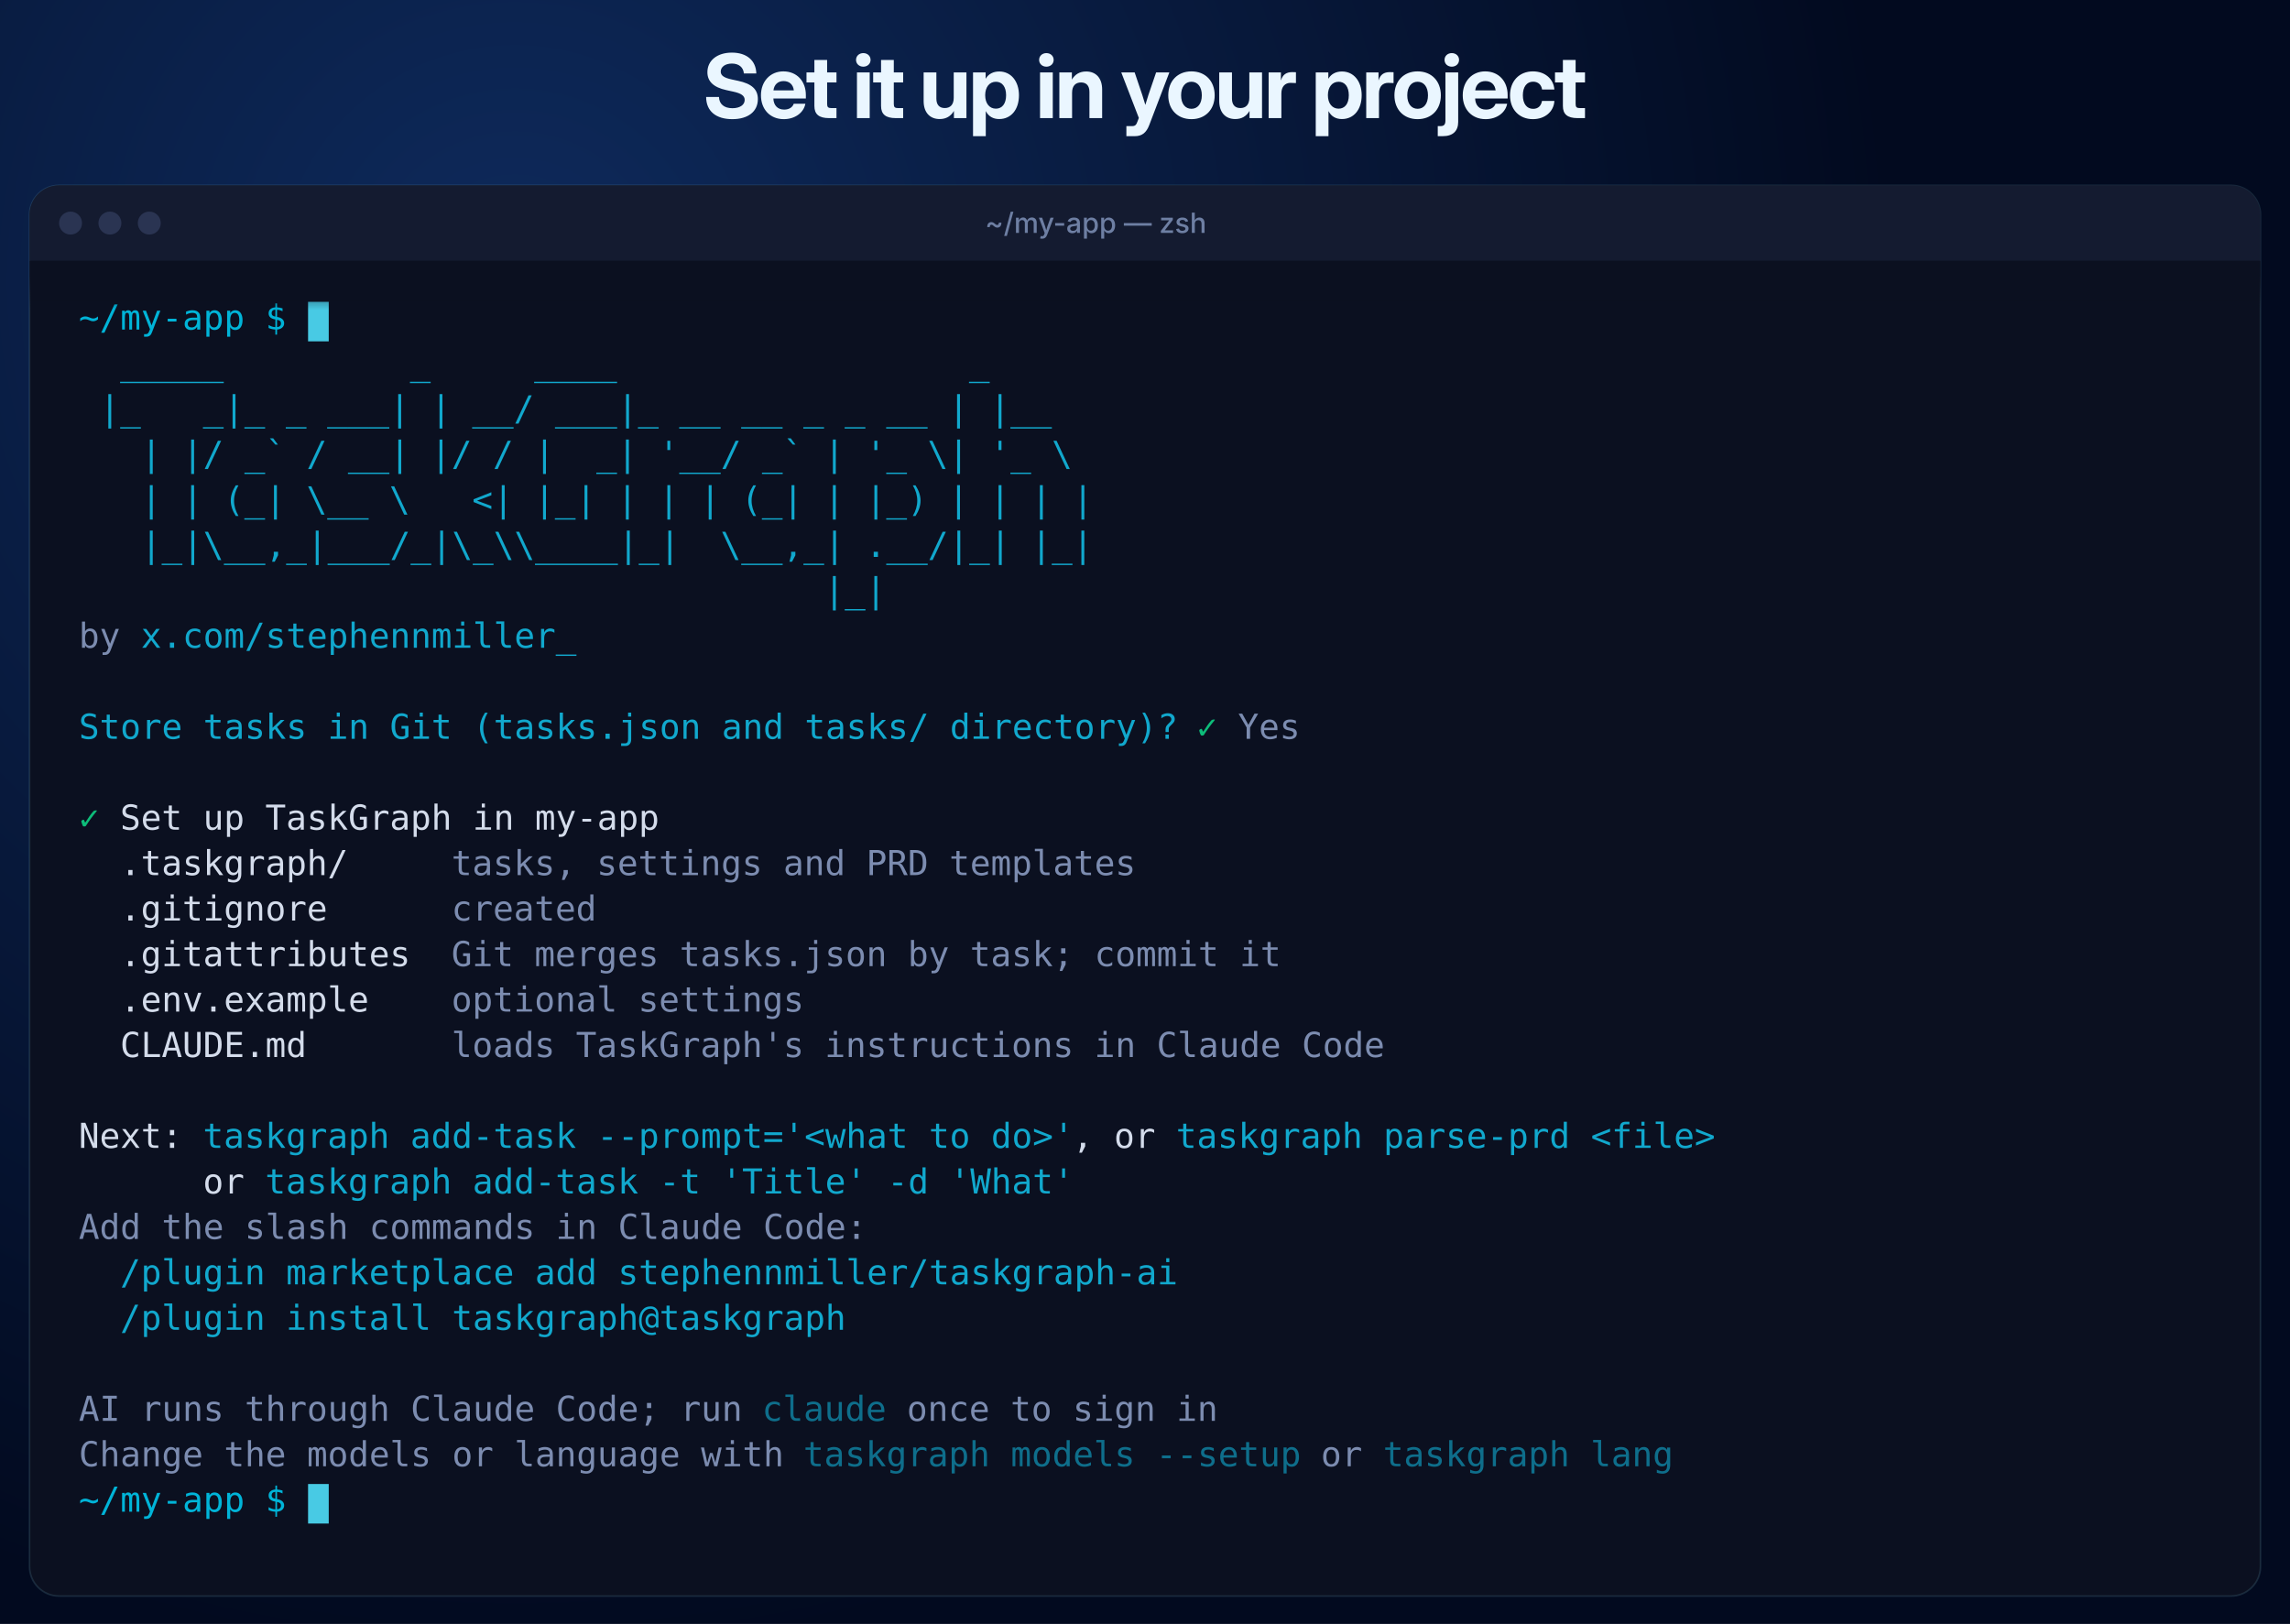
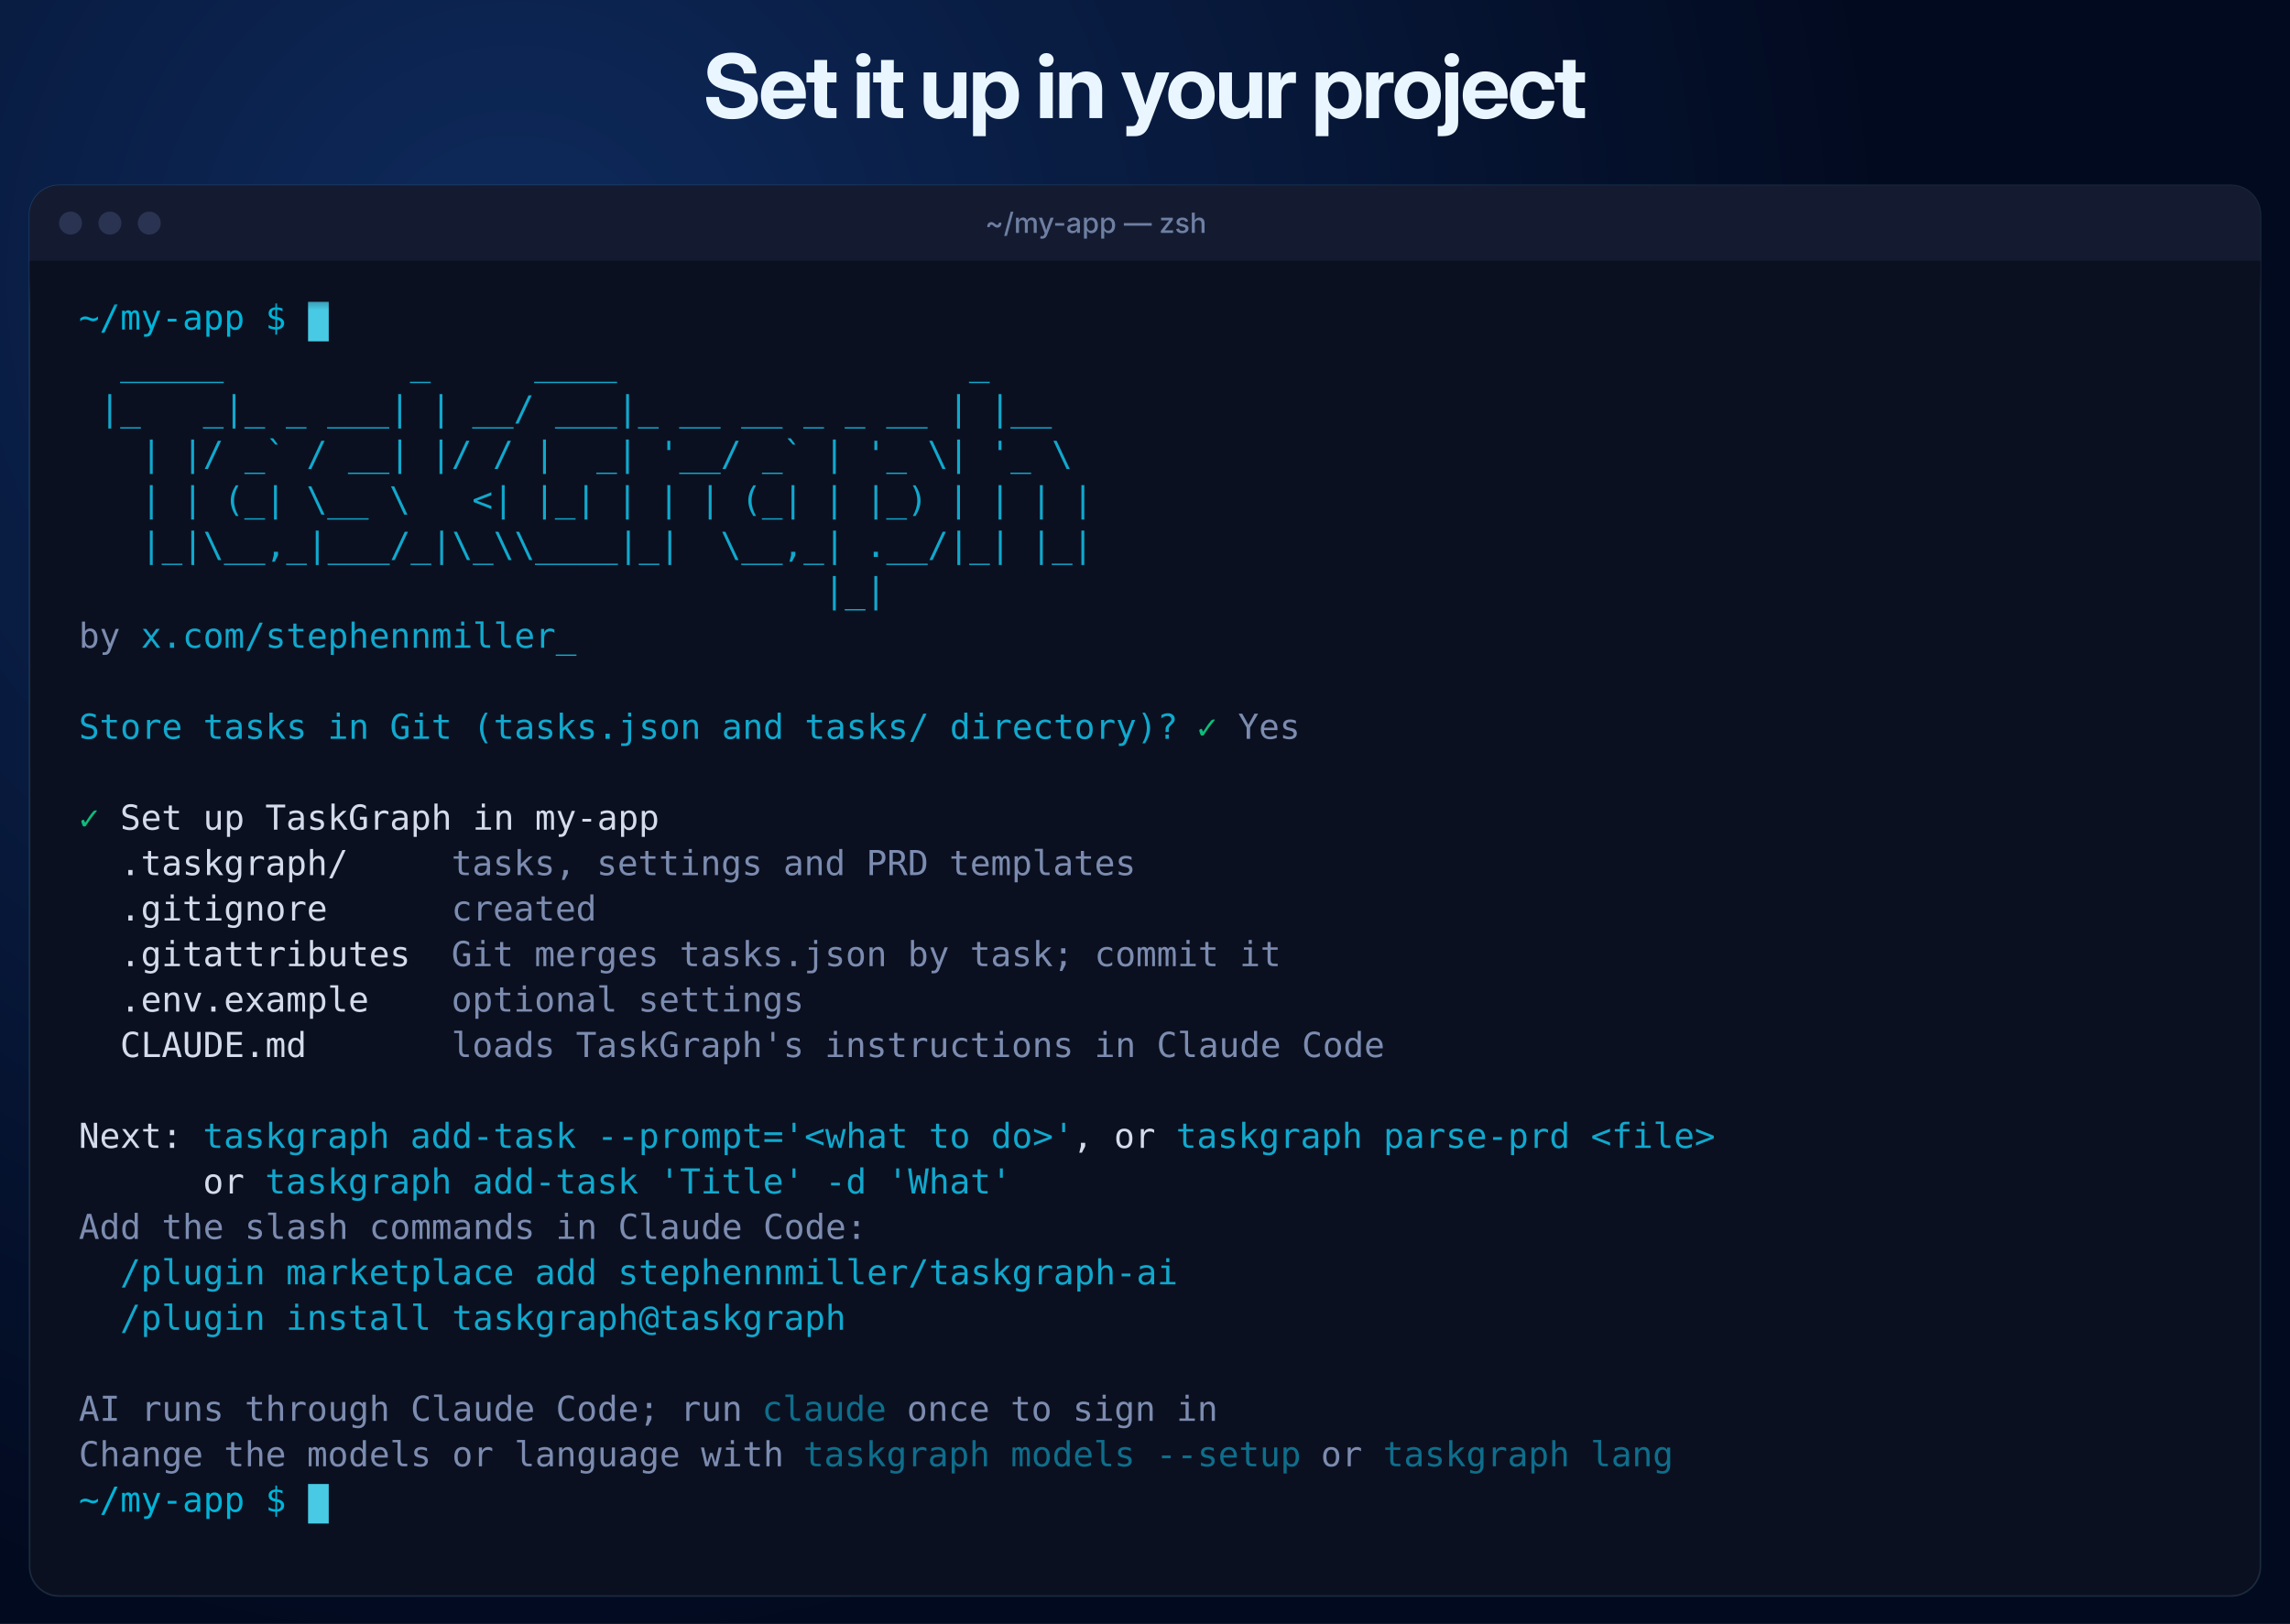
<svg xmlns="http://www.w3.org/2000/svg" viewBox="262 44 1396 990" width="1396" height="990" role="img" aria-labelledby="t d">
  <defs>
    <radialGradient id="bgg" gradientUnits="userSpaceOnUse" cx="576" cy="216" r="1400">
      <stop offset="0" stop-color="#0E2A5C" />
      <stop offset=".6" stop-color="#020A1F" />
    </radialGradient>
    <linearGradient id="edge" x1="0" y1="0" x2="0" y2="1">
      <stop offset=".3" stop-color="#0B1020" />
      <stop offset="1" stop-color="#0B1020" stop-opacity="0" />
    </linearGradient>
    <clipPath id="scr">
      <rect x="280" y="203" width="1360" height="814" />
    </clipPath>
  </defs>
  <style>
text{font:21px 'SF Mono',Menlo,Consolas,'DejaVu Sans Mono','Liberation Mono',monospace;white-space:pre}
.cap{font:700 54px 'Inter Display',Inter,-apple-system,'Segoe UI',Helvetica,Arial,sans-serif;letter-spacing:-1.5px}
.ttl{font:500 17px Inter,-apple-system,'Segoe UI',Helvetica,Arial,sans-serif}
.hint{font-size:17px} .mi{font-size:18px}
.blink{animation:blink 1s step-end infinite}
@keyframes blink{50%{opacity:0}}
.sp{opacity:0;animation:sp .5s step-end infinite}
@keyframes sp{0%{opacity:1}16.67%{opacity:0}}
@keyframes k1{0.000%{opacity:0;animation-timing-function:cubic-bezier(.23,1,.32,1)}3.274%{opacity:1}95.090%{opacity:1;animation-timing-function:cubic-bezier(.23,1,.32,1)}99.454%{opacity:0}100.000%{opacity:0}}@keyframes k2{0.000%{opacity:0;transform:translate(0.0px,4.0px);animation-timing-function:step-end}1.091%{opacity:0;transform:translate(0.0px,4.0px);animation-timing-function:cubic-bezier(.23,1,.32,1)}3.492%{opacity:1;transform:none}100.000%{opacity:1;transform:none}}@keyframes k3{0.000%{transform:none;animation-timing-function:linear}53.623%{transform:none;animation-timing-function:cubic-bezier(.23,1,.32,1)}57.661%{transform:none}60.716%{transform:none;animation-timing-function:cubic-bezier(.23,1,.32,1)}63.117%{transform:none}100.000%{transform:none}}@keyframes k4{0.000%{opacity:0;animation-timing-function:step-end}1.637%{opacity:0;animation-timing-function:cubic-bezier(.23,1,.32,1)}4.037%{opacity:1}100.000%{opacity:1}}@keyframes k5{0.000%{transform:none;animation-timing-function:step-end}5.456%{transform:translate(12.6px,0.0px);animation-timing-function:step-end}5.870%{transform:translate(25.2px,0.0px);animation-timing-function:step-end}6.310%{transform:translate(37.9px,0.0px);animation-timing-function:step-end}6.838%{transform:translate(50.5px,0.0px);animation-timing-function:step-end}7.255%{transform:translate(63.1px,0.0px);animation-timing-function:step-end}7.682%{transform:translate(75.7px,0.0px);animation-timing-function:step-end}8.129%{transform:translate(88.3px,0.0px);animation-timing-function:step-end}8.479%{transform:translate(100.9px,0.0px);animation-timing-function:step-end}8.907%{transform:translate(113.6px,0.0px);animation-timing-function:step-end}9.364%{transform:translate(126.2px,0.0px);animation-timing-function:step-end}10.515%{transform:translate(138.8px,0.0px);animation-timing-function:step-end}10.843%{transform:translate(151.4px,0.0px);animation-timing-function:step-end}11.221%{transform:translate(164.0px,0.0px);animation-timing-function:step-end}11.548%{transform:translate(176.6px,0.0px);animation-timing-function:step-end}100.000%{transform:translate(176.6px,0.0px)}}@keyframes k6{0.000%{opacity:0;animation-timing-function:step-end}2.182%{opacity:0;animation-timing-function:cubic-bezier(.23,1,.32,1)}4.583%{opacity:1;animation-timing-function:step-end}15.322%{opacity:0;animation-timing-function:step-end}100.000%{opacity:0}}@keyframes k7{0.000%{opacity:0;transform:translate(0.0px,4.0px);animation-timing-function:step-end}15.322%{opacity:0;transform:translate(0.0px,4.0px);animation-timing-function:cubic-bezier(.23,1,.32,1)}17.723%{opacity:1;transform:none}100.000%{opacity:1;transform:none}}@keyframes k8{0.000%{opacity:0;transform:translate(0.0px,4.0px);animation-timing-function:step-end}15.649%{opacity:0;transform:translate(0.0px,4.0px);animation-timing-function:cubic-bezier(.23,1,.32,1)}18.050%{opacity:1;transform:none}100.000%{opacity:1;transform:none}}@keyframes k9{0.000%{opacity:0;transform:translate(0.0px,4.0px);animation-timing-function:step-end}15.977%{opacity:0;transform:translate(0.0px,4.0px);animation-timing-function:cubic-bezier(.23,1,.32,1)}18.377%{opacity:1;transform:none}100.000%{opacity:1;transform:none}}@keyframes k10{0.000%{opacity:0;transform:translate(0.0px,4.0px);animation-timing-function:step-end}16.304%{opacity:0;transform:translate(0.0px,4.0px);animation-timing-function:cubic-bezier(.23,1,.32,1)}18.705%{opacity:1;transform:none}100.000%{opacity:1;transform:none}}@keyframes k11{0.000%{opacity:0;transform:translate(0.0px,4.0px);animation-timing-function:step-end}16.631%{opacity:0;transform:translate(0.0px,4.0px);animation-timing-function:cubic-bezier(.23,1,.32,1)}19.032%{opacity:1;transform:none}100.000%{opacity:1;transform:none}}@keyframes k12{0.000%{opacity:0;transform:translate(0.0px,4.0px);animation-timing-function:step-end}16.959%{opacity:0;transform:translate(0.0px,4.0px);animation-timing-function:cubic-bezier(.23,1,.32,1)}19.359%{opacity:1;transform:none}100.000%{opacity:1;transform:none}}@keyframes k13{0.000%{opacity:0;transform:translate(0.0px,4.0px);animation-timing-function:step-end}17.286%{opacity:0;transform:translate(0.0px,4.0px);animation-timing-function:cubic-bezier(.23,1,.32,1)}19.687%{opacity:1;transform:none}100.000%{opacity:1;transform:none}}@keyframes k14{0.000%{opacity:0;transform:translate(0.0px,4.0px);animation-timing-function:step-end}17.613%{opacity:0;transform:translate(0.0px,4.0px);animation-timing-function:cubic-bezier(.23,1,.32,1)}20.014%{opacity:1;transform:none}100.000%{opacity:1;transform:none}}@keyframes k15{0.000%{opacity:0;transform:translate(0.0px,4.0px);animation-timing-function:step-end}22.851%{opacity:0;transform:translate(0.0px,4.0px);animation-timing-function:cubic-bezier(.23,1,.32,1)}25.252%{opacity:1;transform:none}100.000%{opacity:1;transform:none}}@keyframes k16{0.000%{opacity:0;transform:translate(0.0px,4.0px);animation-timing-function:step-end}28.089%{opacity:0;transform:translate(0.0px,4.0px);animation-timing-function:cubic-bezier(.23,1,.32,1)}30.490%{opacity:1;transform:none}100.000%{opacity:1;transform:none}}@keyframes k17{0.000%{opacity:0;transform:translate(0.0px,4.0px);animation-timing-function:step-end}33.327%{opacity:0;transform:translate(0.0px,4.0px);animation-timing-function:cubic-bezier(.23,1,.32,1)}35.728%{opacity:1;transform:none}100.000%{opacity:1;transform:none}}@keyframes k18{0.000%{opacity:0;transform:translate(0.0px,4.0px);animation-timing-function:step-end}33.654%{opacity:0;transform:translate(0.0px,4.0px);animation-timing-function:cubic-bezier(.23,1,.32,1)}36.055%{opacity:1;transform:none}100.000%{opacity:1;transform:none}}@keyframes k19{0.000%{opacity:0;transform:translate(0.0px,4.0px);animation-timing-function:step-end}38.892%{opacity:0;transform:translate(0.0px,4.0px);animation-timing-function:cubic-bezier(.23,1,.32,1)}41.293%{opacity:1;transform:none}100.000%{opacity:1;transform:none}}@keyframes k20{0.000%{opacity:0;transform:translate(0.0px,4.0px);animation-timing-function:step-end}44.130%{opacity:0;transform:translate(0.0px,4.0px);animation-timing-function:cubic-bezier(.23,1,.32,1)}46.531%{opacity:1;transform:none}100.000%{opacity:1;transform:none}}@keyframes k21{0.000%{opacity:0;transform:translate(0.0px,4.0px);animation-timing-function:step-end}49.368%{opacity:0;transform:translate(0.0px,4.0px);animation-timing-function:cubic-bezier(.23,1,.32,1)}51.768%{opacity:1;transform:none}100.000%{opacity:1;transform:none}}@keyframes k22{0.000%{opacity:0;transform:translate(0.0px,4.0px);animation-timing-function:step-end}49.695%{opacity:0;transform:translate(0.0px,4.0px);animation-timing-function:cubic-bezier(.23,1,.32,1)}52.096%{opacity:1;transform:none}100.000%{opacity:1;transform:none}}@keyframes k23{0.000%{opacity:0;transform:translate(0.0px,4.0px);animation-timing-function:step-end}50.022%{opacity:0;transform:translate(0.0px,4.0px);animation-timing-function:cubic-bezier(.23,1,.32,1)}52.423%{opacity:1;transform:none}100.000%{opacity:1;transform:none}}@keyframes k24{0.000%{opacity:0;transform:translate(0.0px,4.0px);animation-timing-function:step-end}50.350%{opacity:0;transform:translate(0.0px,4.0px);animation-timing-function:cubic-bezier(.23,1,.32,1)}52.751%{opacity:1;transform:none}100.000%{opacity:1;transform:none}}@keyframes k25{0.000%{opacity:0;transform:translate(0.0px,4.0px);animation-timing-function:step-end}50.677%{opacity:0;transform:translate(0.0px,4.0px);animation-timing-function:cubic-bezier(.23,1,.32,1)}53.078%{opacity:1;transform:none}100.000%{opacity:1;transform:none}}@keyframes k26{0.000%{opacity:0;transform:translate(0.0px,4.0px);animation-timing-function:step-end}51.005%{opacity:0;transform:translate(0.0px,4.0px);animation-timing-function:cubic-bezier(.23,1,.32,1)}53.405%{opacity:1;transform:none}100.000%{opacity:1;transform:none}}@keyframes k27{0.000%{opacity:0;transform:translate(0.0px,4.0px);animation-timing-function:step-end}51.332%{opacity:0;transform:translate(0.0px,4.0px);animation-timing-function:cubic-bezier(.23,1,.32,1)}53.733%{opacity:1;transform:none}100.000%{opacity:1;transform:none}}@keyframes k28{0.000%{opacity:0;transform:translate(0.0px,4.0px);animation-timing-function:step-end}51.659%{opacity:0;transform:translate(0.0px,4.0px);animation-timing-function:cubic-bezier(.23,1,.32,1)}54.060%{opacity:1;transform:none}100.000%{opacity:1;transform:none}}@keyframes k29{0.000%{opacity:0;transform:translate(0.0px,4.0px);animation-timing-function:step-end}51.987%{opacity:0;transform:translate(0.0px,4.0px);animation-timing-function:cubic-bezier(.23,1,.32,1)}54.387%{opacity:1;transform:none}100.000%{opacity:1;transform:none}}@keyframes k30{0.000%{opacity:0;transform:translate(0.0px,4.0px);animation-timing-function:step-end}52.314%{opacity:0;transform:translate(0.0px,4.0px);animation-timing-function:cubic-bezier(.23,1,.32,1)}54.715%{opacity:1;transform:none}100.000%{opacity:1;transform:none}}@keyframes k31{0.000%{opacity:0;transform:translate(0.0px,4.0px);animation-timing-function:step-end}52.641%{opacity:0;transform:translate(0.0px,4.0px);animation-timing-function:cubic-bezier(.23,1,.32,1)}55.042%{opacity:1;transform:none}100.000%{opacity:1;transform:none}}@keyframes k40{0.000%{opacity:0;animation-timing-function:step-end}60.716%{opacity:0;animation-timing-function:cubic-bezier(.23,1,.32,1)}63.117%{opacity:1}100.000%{opacity:1}}
@media (prefers-reduced-motion:reduce){*{animation-play-state:paused!important;animation-delay:-8.43s!important}}
</style>
  <g style="animation:k1 9.16s linear infinite both">
    <rect x="262" y="44" width="1396" height="990" fill="url(#bgg)" />
    <text x="960.0" y="116.0" fill="#EAF6FF" text-anchor="middle" font-weight="700" letter-spacing="-1.5" class="cap" style="animation:k2 9.16s linear infinite both">Set it up in your project</text>
    <rect x="280" y="157" width="1360" height="860" rx="18" fill="#0B1020" stroke="#90E0EF" stroke-opacity=".14" />
    <path d="M280 203V175a18 18 0 0 1 18-18H1622a18 18 0 0 1 18 18V203Z" fill="#141B30" />
    <circle cx="305" cy="180" r="7" fill="#2A3452" />
    <circle cx="329" cy="180" r="7" fill="#2A3452" />
    <circle cx="353" cy="180" r="7" fill="#2A3452" />
    <text x="930.0" y="186.0" fill="#6E7FA3" text-anchor="middle" font-weight="500" class="ttl">~/my-app — zsh</text>
    <g clip-path="url(#scr)">
      <g style="animation:k3 9.16s linear infinite both">
        <g style="animation:k4 9.16s linear infinite both">
          <text x="310.0" y="244.9" lengthAdjust="spacingAndGlyphs" textLength="126.2" fill="#00B4D8">~/my-app $</text>
          <text x="448.8" y="244.9" lengthAdjust="spacingAndGlyphs" textLength="176.6" fill="#FFFFFF">taskgraph init</text>
          <g style="animation:k5 9.16s linear infinite both">
            <rect x="448.8" y="223.9" width="201.9" height="27.7" fill="#0B1020" />
            <rect x="449.8" y="228.0" width="12.6" height="24.1" fill="#48CAE4" style="animation:k6 9.16s linear infinite both" />
          </g>
        </g>
        <g style="animation:k7 9.16s linear infinite both">
          <text x="335.2" y="272.6" lengthAdjust="spacingAndGlyphs" textLength="63.1" fill="#11A8CD">_____</text>
          <text x="511.9" y="272.6" lengthAdjust="spacingAndGlyphs" textLength="12.6" fill="#11A8CD">_</text>
          <text x="587.6" y="272.6" lengthAdjust="spacingAndGlyphs" textLength="50.5" fill="#11A8CD">____</text>
          <text x="852.7" y="272.6" lengthAdjust="spacingAndGlyphs" textLength="12.6" fill="#11A8CD">_</text>
        </g>
        <g style="animation:k8 9.16s linear infinite both">
          <text x="322.6" y="300.3" lengthAdjust="spacingAndGlyphs" textLength="25.2" fill="#11A8CD">|_</text>
          <text x="385.7" y="300.3" lengthAdjust="spacingAndGlyphs" textLength="37.9" fill="#11A8CD">_|_</text>
          <text x="436.2" y="300.3" lengthAdjust="spacingAndGlyphs" textLength="12.6" fill="#11A8CD">_</text>
          <text x="461.4" y="300.3" lengthAdjust="spacingAndGlyphs" textLength="50.5" fill="#11A8CD">___|</text>
          <text x="524.5" y="300.3" lengthAdjust="spacingAndGlyphs" textLength="12.6" fill="#11A8CD">|</text>
          <text x="549.8" y="300.3" lengthAdjust="spacingAndGlyphs" textLength="37.9" fill="#11A8CD">__/</text>
          <text x="600.3" y="300.3" lengthAdjust="spacingAndGlyphs" textLength="63.1" fill="#11A8CD">___|_</text>
          <text x="676.0" y="300.3" lengthAdjust="spacingAndGlyphs" textLength="25.2" fill="#11A8CD">__</text>
          <text x="713.8" y="300.3" lengthAdjust="spacingAndGlyphs" textLength="25.2" fill="#11A8CD">__</text>
          <text x="751.7" y="300.3" lengthAdjust="spacingAndGlyphs" textLength="12.6" fill="#11A8CD">_</text>
          <text x="776.9" y="300.3" lengthAdjust="spacingAndGlyphs" textLength="12.6" fill="#11A8CD">_</text>
          <text x="802.2" y="300.3" lengthAdjust="spacingAndGlyphs" textLength="25.2" fill="#11A8CD">__</text>
          <text x="840.0" y="300.3" lengthAdjust="spacingAndGlyphs" textLength="12.6" fill="#11A8CD">|</text>
          <text x="865.3" y="300.3" lengthAdjust="spacingAndGlyphs" textLength="37.9" fill="#11A8CD">|__</text>
        </g>
        <g style="animation:k9 9.16s linear infinite both">
          <text x="347.9" y="328.0" lengthAdjust="spacingAndGlyphs" textLength="12.6" fill="#11A8CD">|</text>
          <text x="373.1" y="328.0" lengthAdjust="spacingAndGlyphs" textLength="25.2" fill="#11A8CD">|/</text>
          <text x="411.0" y="328.0" lengthAdjust="spacingAndGlyphs" textLength="25.2" fill="#11A8CD">_`</text>
          <text x="448.8" y="328.0" lengthAdjust="spacingAndGlyphs" textLength="12.6" fill="#11A8CD">/</text>
          <text x="474.1" y="328.0" lengthAdjust="spacingAndGlyphs" textLength="37.9" fill="#11A8CD">__|</text>
          <text x="524.5" y="328.0" lengthAdjust="spacingAndGlyphs" textLength="25.2" fill="#11A8CD">|/</text>
          <text x="562.4" y="328.0" lengthAdjust="spacingAndGlyphs" textLength="12.6" fill="#11A8CD">/</text>
          <text x="587.6" y="328.0" lengthAdjust="spacingAndGlyphs" textLength="12.6" fill="#11A8CD">|</text>
          <text x="625.5" y="328.0" lengthAdjust="spacingAndGlyphs" textLength="25.2" fill="#11A8CD">_|</text>
          <text x="663.4" y="328.0" lengthAdjust="spacingAndGlyphs" textLength="50.5" fill="#11A8CD">'__/</text>
          <text x="726.5" y="328.0" lengthAdjust="spacingAndGlyphs" textLength="25.2" fill="#11A8CD">_`</text>
          <text x="764.3" y="328.0" lengthAdjust="spacingAndGlyphs" textLength="12.6" fill="#11A8CD">|</text>
          <text x="789.6" y="328.0" lengthAdjust="spacingAndGlyphs" textLength="25.2" fill="#11A8CD">'_</text>
          <text x="827.4" y="328.0" lengthAdjust="spacingAndGlyphs" textLength="25.2" fill="#11A8CD">\|</text>
          <text x="865.3" y="328.0" lengthAdjust="spacingAndGlyphs" textLength="25.2" fill="#11A8CD">'_</text>
          <text x="903.1" y="328.0" lengthAdjust="spacingAndGlyphs" textLength="12.6" fill="#11A8CD">\</text>
        </g>
        <g style="animation:k10 9.16s linear infinite both">
          <text x="347.9" y="355.8" lengthAdjust="spacingAndGlyphs" textLength="12.6" fill="#11A8CD">|</text>
          <text x="373.1" y="355.8" lengthAdjust="spacingAndGlyphs" textLength="12.6" fill="#11A8CD">|</text>
          <text x="398.3" y="355.8" lengthAdjust="spacingAndGlyphs" textLength="37.9" fill="#11A8CD">(_|</text>
          <text x="448.8" y="355.8" lengthAdjust="spacingAndGlyphs" textLength="37.9" fill="#11A8CD">\__</text>
          <text x="499.3" y="355.8" lengthAdjust="spacingAndGlyphs" textLength="12.6" fill="#11A8CD">\</text>
          <text x="549.8" y="355.8" lengthAdjust="spacingAndGlyphs" textLength="25.2" fill="#11A8CD">&lt;|</text>
          <text x="587.6" y="355.8" lengthAdjust="spacingAndGlyphs" textLength="37.9" fill="#11A8CD">|_|</text>
          <text x="638.1" y="355.8" lengthAdjust="spacingAndGlyphs" textLength="12.6" fill="#11A8CD">|</text>
          <text x="663.4" y="355.8" lengthAdjust="spacingAndGlyphs" textLength="12.6" fill="#11A8CD">|</text>
          <text x="688.6" y="355.8" lengthAdjust="spacingAndGlyphs" textLength="12.6" fill="#11A8CD">|</text>
          <text x="713.8" y="355.8" lengthAdjust="spacingAndGlyphs" textLength="37.9" fill="#11A8CD">(_|</text>
          <text x="764.3" y="355.8" lengthAdjust="spacingAndGlyphs" textLength="12.6" fill="#11A8CD">|</text>
          <text x="789.6" y="355.8" lengthAdjust="spacingAndGlyphs" textLength="37.9" fill="#11A8CD">|_)</text>
          <text x="840.0" y="355.8" lengthAdjust="spacingAndGlyphs" textLength="12.6" fill="#11A8CD">|</text>
          <text x="865.3" y="355.8" lengthAdjust="spacingAndGlyphs" textLength="12.6" fill="#11A8CD">|</text>
          <text x="890.5" y="355.8" lengthAdjust="spacingAndGlyphs" textLength="12.6" fill="#11A8CD">|</text>
          <text x="915.8" y="355.8" lengthAdjust="spacingAndGlyphs" textLength="12.6" fill="#11A8CD">|</text>
        </g>
        <g style="animation:k11 9.16s linear infinite both">
          <text x="347.9" y="383.5" lengthAdjust="spacingAndGlyphs" textLength="328.1" fill="#11A8CD">|_|\__,_|___/_|\_\\____|_|</text>
          <text x="701.2" y="383.5" lengthAdjust="spacingAndGlyphs" textLength="75.7" fill="#11A8CD">\__,_|</text>
          <text x="789.6" y="383.5" lengthAdjust="spacingAndGlyphs" textLength="88.3" fill="#11A8CD">.__/|_|</text>
          <text x="890.5" y="383.5" lengthAdjust="spacingAndGlyphs" textLength="37.9" fill="#11A8CD">|_|</text>
        </g>
        <g style="animation:k12 9.16s linear infinite both">
          <text x="764.3" y="411.2" lengthAdjust="spacingAndGlyphs" textLength="37.9" fill="#11A8CD">|_|</text>
        </g>
        <g style="animation:k13 9.16s linear infinite both">
          <text x="310.0" y="438.9" lengthAdjust="spacingAndGlyphs" textLength="25.2" fill="#7C8CB0">by</text>
          <text x="347.9" y="438.9" lengthAdjust="spacingAndGlyphs" textLength="265.0" fill="#11A8CD">x.com/stephennmiller_</text>
        </g>
        <g style="animation:k14 9.16s linear infinite both" />
        <g style="animation:k15 9.16s linear infinite both">
          <text x="310.0" y="494.4" lengthAdjust="spacingAndGlyphs" textLength="668.9" fill="#11A8CD">Store tasks in Git (tasks.json and tasks/ directory)?</text>
          <text x="991.5" y="494.4" lengthAdjust="spacingAndGlyphs" textLength="12.6" fill="#0DBC79">✓</text>
          <text x="1016.7" y="494.4" lengthAdjust="spacingAndGlyphs" textLength="37.9" fill="#7C8CB0">Yes</text>
        </g>
        <g style="animation:k16 9.16s linear infinite both" />
        <g style="animation:k17 9.16s linear infinite both">
          <text x="310.0" y="549.8" lengthAdjust="spacingAndGlyphs" textLength="12.6" fill="#0DBC79">✓</text>
          <text x="335.2" y="549.8" lengthAdjust="spacingAndGlyphs" textLength="328.1" fill="#D4DCEB">Set up TaskGraph in my-app</text>
        </g>
        <g style="animation:k18 9.16s linear infinite both">
          <text x="335.2" y="577.5" lengthAdjust="spacingAndGlyphs" textLength="138.8" fill="#D4DCEB">.taskgraph/</text>
          <text x="537.2" y="577.5" lengthAdjust="spacingAndGlyphs" textLength="416.5" fill="#7C8CB0">tasks, settings and PRD templates</text>
        </g>
        <g style="animation:k19 9.16s linear infinite both">
          <text x="335.2" y="605.2" lengthAdjust="spacingAndGlyphs" textLength="126.2" fill="#D4DCEB">.gitignore</text>
          <text x="537.2" y="605.2" lengthAdjust="spacingAndGlyphs" textLength="88.3" fill="#7C8CB0">created</text>
        </g>
        <g style="animation:k20 9.16s linear infinite both">
          <text x="335.2" y="633.0" lengthAdjust="spacingAndGlyphs" textLength="176.7" fill="#D4DCEB">.gitattributes</text>
          <text x="537.2" y="633.0" lengthAdjust="spacingAndGlyphs" textLength="504.8" fill="#7C8CB0">Git merges tasks.json by task; commit it</text>
        </g>
        <g style="animation:k21 9.16s linear infinite both">
          <text x="335.2" y="660.7" lengthAdjust="spacingAndGlyphs" textLength="151.4" fill="#D4DCEB">.env.example</text>
          <text x="537.2" y="660.7" lengthAdjust="spacingAndGlyphs" textLength="214.5" fill="#7C8CB0">optional settings</text>
        </g>
        <g style="animation:k22 9.16s linear infinite both">
          <text x="335.2" y="688.4" lengthAdjust="spacingAndGlyphs" textLength="113.6" fill="#D4DCEB">CLAUDE.md</text>
          <text x="537.2" y="688.4" lengthAdjust="spacingAndGlyphs" textLength="567.9" fill="#7C8CB0">loads TaskGraph's instructions in Claude Code</text>
        </g>
        <g style="animation:k23 9.16s linear infinite both" />
        <g style="animation:k24 9.16s linear infinite both">
          <text x="310.0" y="743.8" lengthAdjust="spacingAndGlyphs" textLength="63.1" fill="#D4DCEB">Next:</text>
          <text x="385.7" y="743.8" lengthAdjust="spacingAndGlyphs" textLength="530.0" fill="#11A8CD">taskgraph add-task --prompt='&lt;what to do&gt;'</text>
          <text x="915.8" y="743.8" lengthAdjust="spacingAndGlyphs" textLength="50.5" fill="#D4DCEB">, or</text>
          <text x="978.9" y="743.8" lengthAdjust="spacingAndGlyphs" textLength="328.1" fill="#11A8CD">taskgraph parse-prd &lt;file&gt;</text>
        </g>
        <g style="animation:k25 9.16s linear infinite both">
          <text x="385.7" y="771.6" lengthAdjust="spacingAndGlyphs" textLength="25.2" fill="#D4DCEB">or</text>
-           <text x="423.6" y="771.6" lengthAdjust="spacingAndGlyphs" textLength="492.2" fill="#11A8CD">taskgraph add-task -t 'Title' -d 'What'</text>
+           <text x="423.6" y="771.6" lengthAdjust="spacingAndGlyphs" textLength="454.3" fill="#11A8CD">taskgraph add-task 'Title' -d 'What'</text>
        </g>
        <g style="animation:k26 9.16s linear infinite both">
          <text x="310.0" y="799.3" lengthAdjust="spacingAndGlyphs" textLength="479.6" fill="#7C8CB0">Add the slash commands in Claude Code:</text>
        </g>
        <g style="animation:k27 9.16s linear infinite both">
          <text x="335.2" y="827.0" lengthAdjust="spacingAndGlyphs" textLength="643.6" fill="#11A8CD">/plugin marketplace add stephennmiller/taskgraph-ai</text>
        </g>
        <g style="animation:k28 9.16s linear infinite both">
          <text x="335.2" y="854.7" lengthAdjust="spacingAndGlyphs" textLength="441.7" fill="#11A8CD">/plugin install taskgraph@taskgraph</text>
        </g>
        <g style="animation:k29 9.16s linear infinite both" />
        <g style="animation:k30 9.16s linear infinite both">
          <text x="310.0" y="910.2" lengthAdjust="spacingAndGlyphs" textLength="403.8" fill="#7C8CB0">AI runs through Claude Code; run</text>
          <text x="726.5" y="910.2" lengthAdjust="spacingAndGlyphs" textLength="75.7" fill="#11A8CD" fill-opacity="0.62">claude</text>
          <text x="814.8" y="910.2" lengthAdjust="spacingAndGlyphs" textLength="189.3" fill="#7C8CB0">once to sign in</text>
        </g>
        <g style="animation:k31 9.16s linear infinite both">
          <text x="310.0" y="937.9" lengthAdjust="spacingAndGlyphs" textLength="429.1" fill="#7C8CB0">Change the models or language with</text>
          <text x="751.7" y="937.9" lengthAdjust="spacingAndGlyphs" textLength="302.9" fill="#11A8CD" fill-opacity="0.62">taskgraph models --setup</text>
          <text x="1067.2" y="937.9" lengthAdjust="spacingAndGlyphs" textLength="25.2" fill="#7C8CB0">or</text>
          <text x="1105.1" y="937.9" lengthAdjust="spacingAndGlyphs" textLength="176.7" fill="#11A8CD" fill-opacity="0.62">taskgraph lang</text>
        </g>
        <g style="animation:k40 9.16s linear infinite both">
          <text x="310.0" y="965.6" lengthAdjust="spacingAndGlyphs" textLength="126.2" fill="#00B4D8">~/my-app $</text>
          <rect x="449.8" y="948.7" width="12.6" height="24.1" fill="#48CAE4" class="blink" />
        </g>
      </g>
    </g>
    <rect x="280" y="203" width="1360" height="30" fill="url(#edge)" />
  </g>
</svg>
